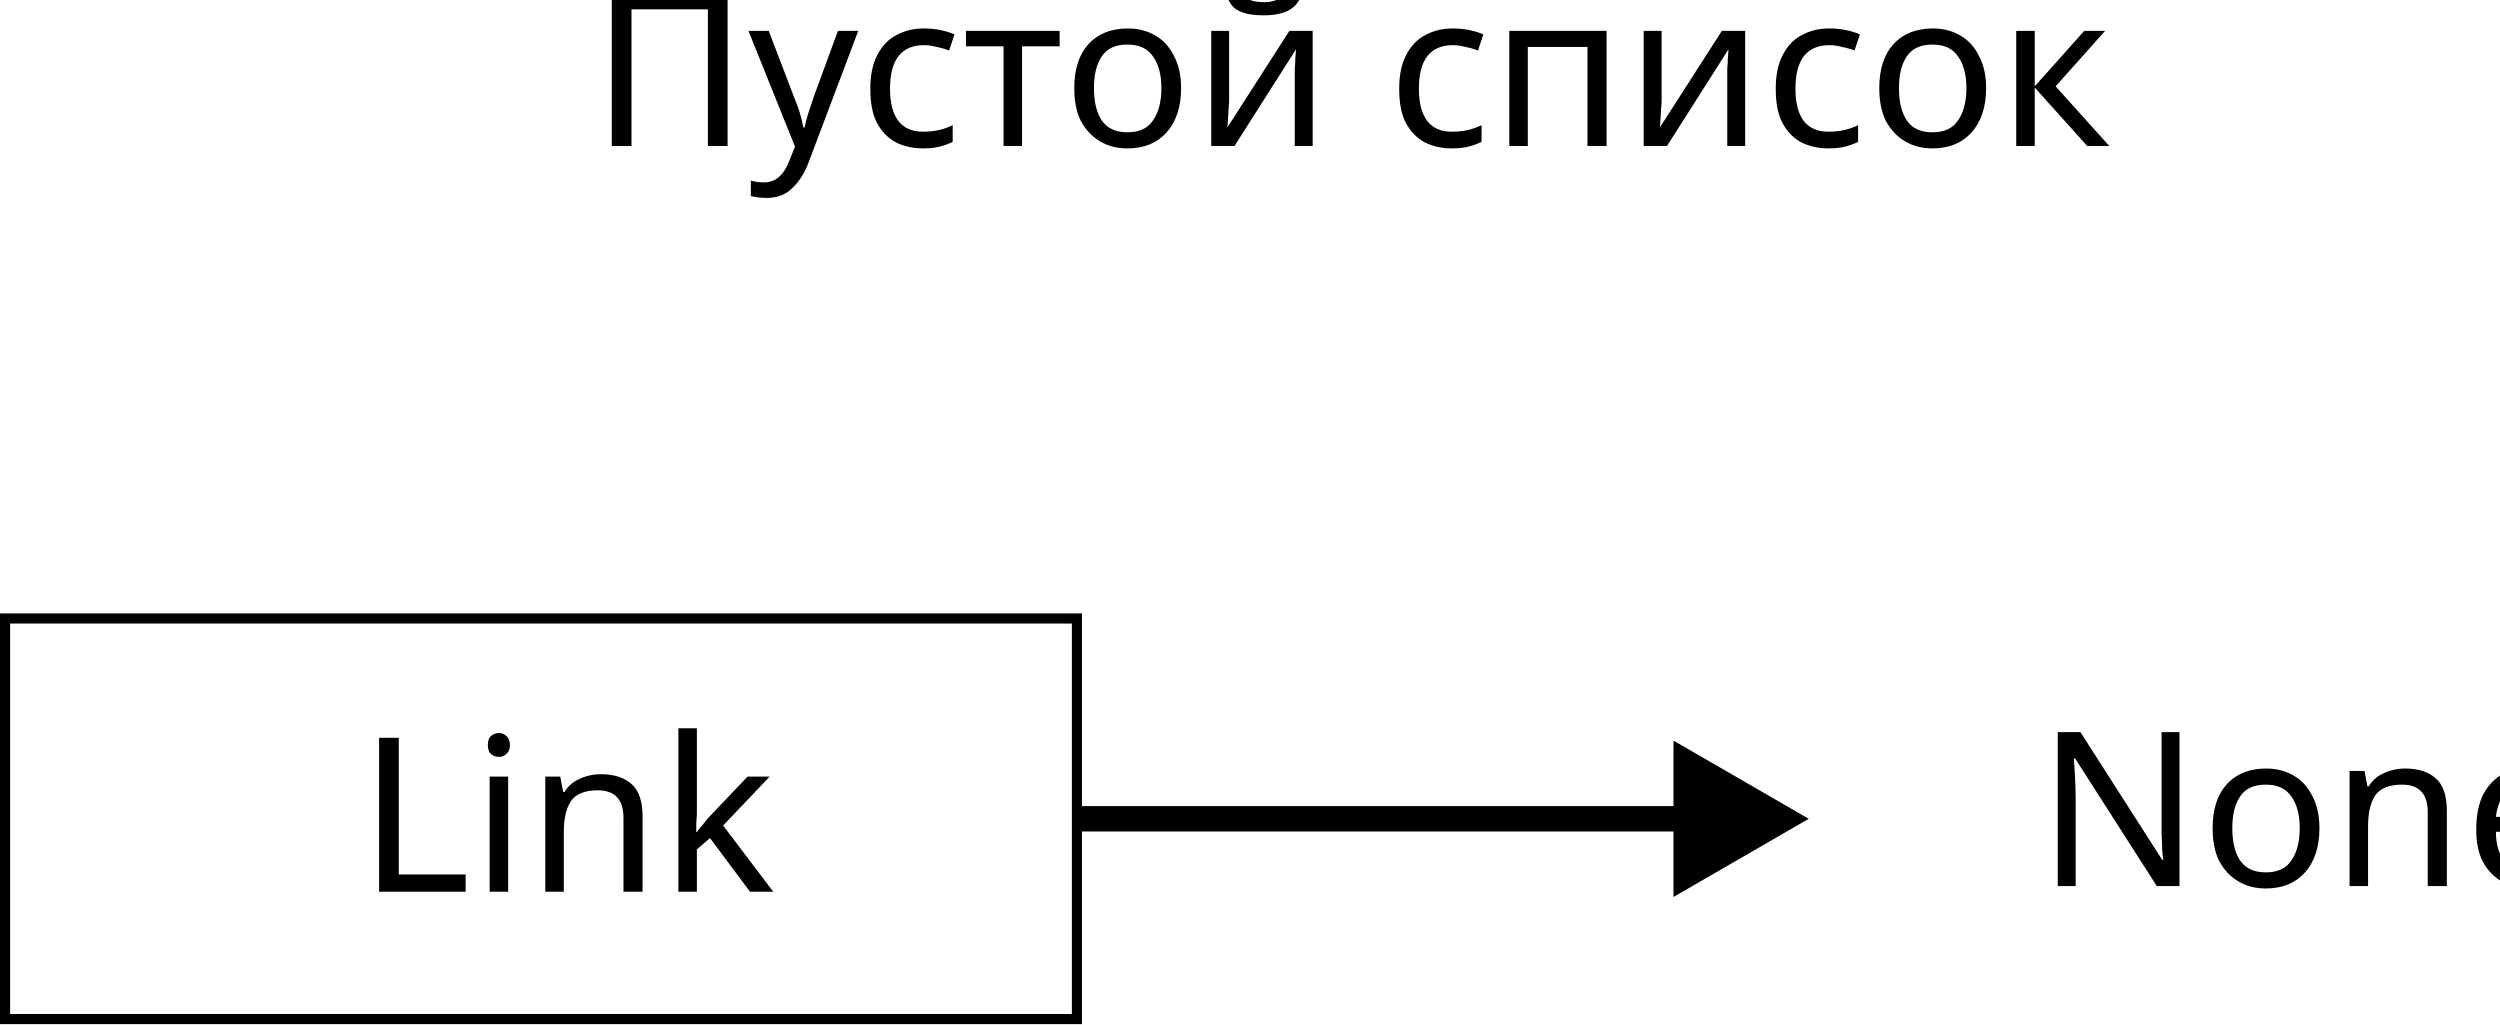
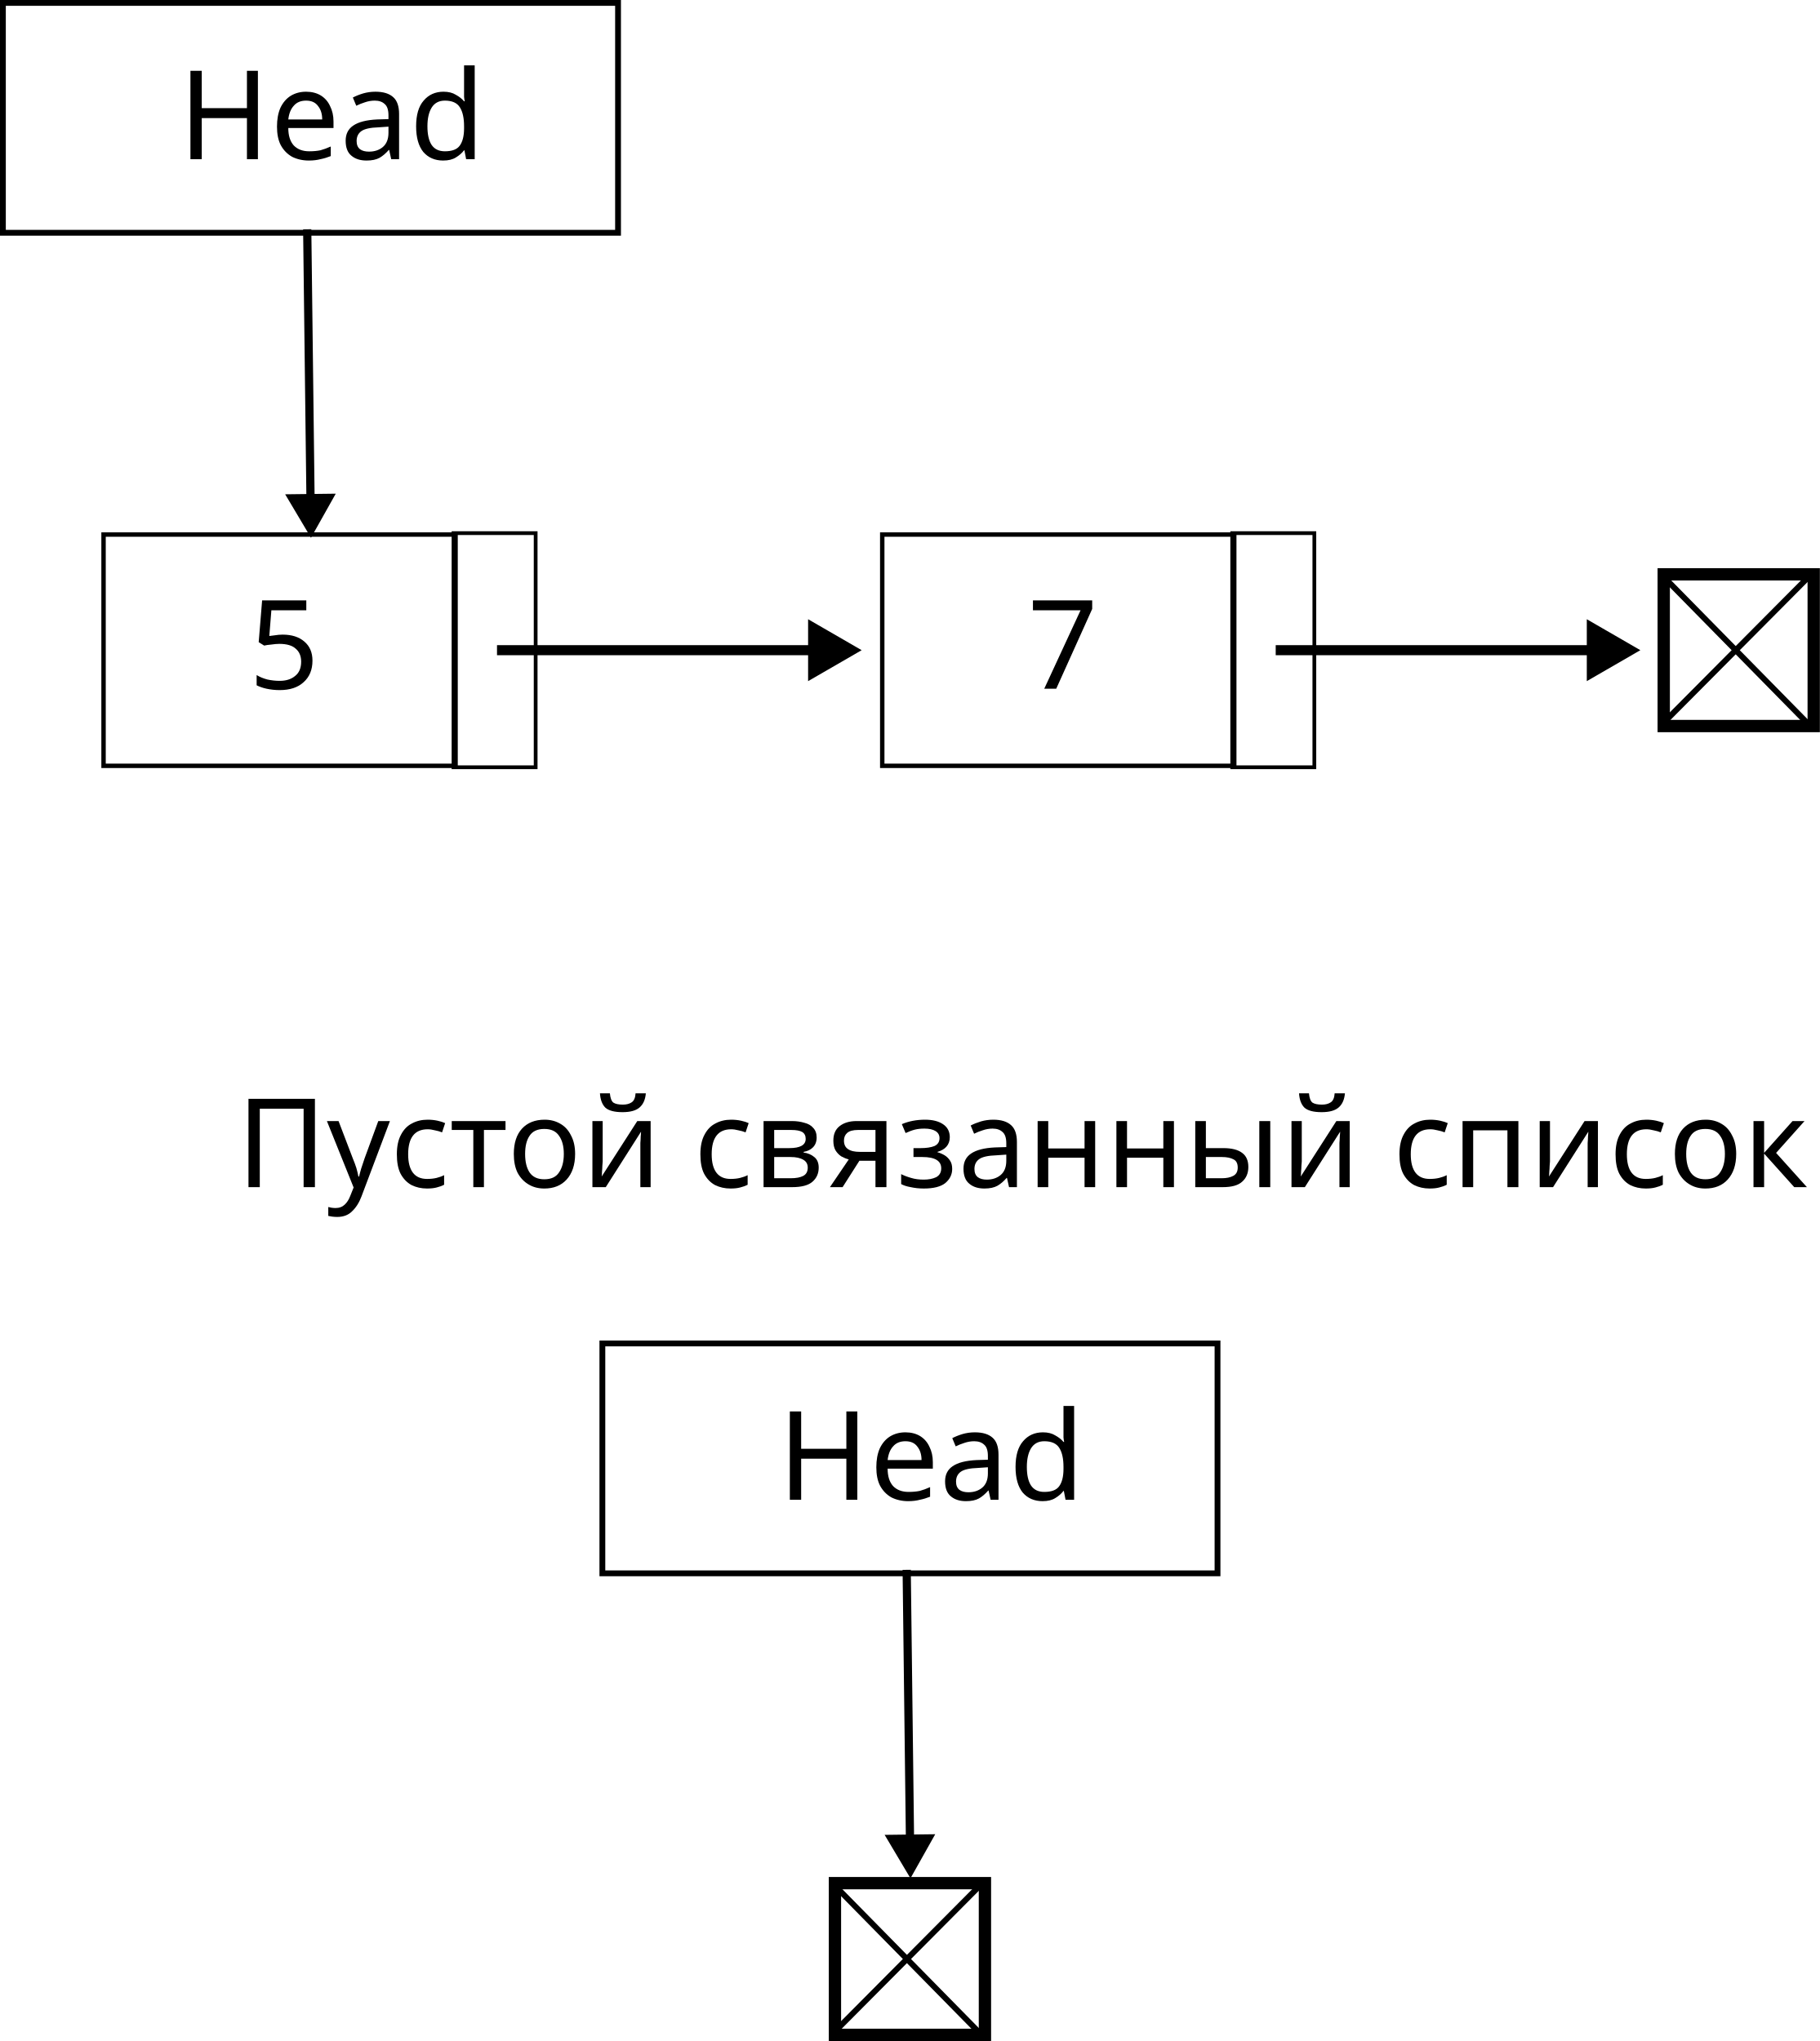
- <svg xmlns="http://www.w3.org/2000/svg" width="65.459mm" height="26.815mm" viewBox="0 0 65.459 26.815" version="1.1" id="svg2116">
+ <svg xmlns="http://www.w3.org/2000/svg" width="83.029mm" height="93.13mm" viewBox="0 0 83.029 93.13" version="1.1" id="svg2116">
  <defs id="defs2113">
-     <marker style="overflow:visible" id="TriangleStart" refX="0" refY="0" orient="auto-start-reverse" markerWidth="5.324" markerHeight="6.155" viewBox="0 0 5.324 6.155" preserveAspectRatio="xMidYMid">
-       <path transform="scale(0.5)" style="fill:#000;fill-rule:evenodd;stroke:context-stroke;stroke-width:1pt" d="M 5.77,0 -2.88,5 V -5 Z" id="path135" />
+     <marker style="overflow:visible" id="marker1973" refX="0" refY="0" orient="auto-start-reverse" markerWidth="5.324" markerHeight="6.155" viewBox="0 0 5.324 6.155" preserveAspectRatio="xMidYMid">
+       <path transform="scale(0.5)" style="fill:#000;fill-rule:evenodd;stroke:context-stroke;stroke-width:1pt" d="M 5.77,0 -2.88,5 V -5 Z" id="path1971" />
+     </marker>
+     <marker style="overflow:visible" id="TriangleStart-8" refX="0" refY="0" orient="auto-start-reverse" markerWidth="5.324" markerHeight="6.155" viewBox="0 0 5.324 6.155" preserveAspectRatio="xMidYMid">
+       <path transform="scale(0.5)" style="fill:#000;fill-rule:evenodd;stroke:context-stroke;stroke-width:1pt" d="M 5.77,0 -2.88,5 V -5 Z" id="path135-2" />
+     </marker>
+     <marker style="overflow:visible" id="TriangleStart-6" refX="0" refY="0" orient="auto-start-reverse" markerWidth="5.324" markerHeight="6.155" viewBox="0 0 5.324 6.155" preserveAspectRatio="xMidYMid">
+       <path transform="scale(0.5)" style="fill:#000;fill-rule:evenodd;stroke:context-stroke;stroke-width:1pt" d="M 5.77,0 -2.88,5 V -5 Z" id="path135-8" />
+     </marker>
+     <marker style="overflow:visible" id="marker1973-4" refX="0" refY="0" orient="auto-start-reverse" markerWidth="5.324" markerHeight="6.155" viewBox="0 0 5.324 6.155" preserveAspectRatio="xMidYMid">
+       <path transform="scale(0.5)" style="fill:#000;fill-rule:evenodd;stroke:context-stroke;stroke-width:1pt" d="M 5.77,0 -2.88,5 V -5 Z" id="path1971-4" />
    </marker>
  </defs>
-   <g id="layer1" transform="translate(-65.43169,-57.06694)">
-     <g id="g1859" transform="translate(-8.182251,-3.609963)">
-       <text xml:space="preserve" style="font-size:4.939px;line-height:1.25;font-family:sans-serif;-inkscape-font-specification:'sans-serif, Normal';stroke-width:0.265" x="89.087" y="64.497" id="text589">
-         <tspan id="tspan587" style="font-style:normal;font-variant:normal;font-weight:normal;font-stretch:normal;font-size:5.644px;font-family:Calibri;-inkscape-font-specification:'Calibri, Normal';font-variant-ligatures:normal;font-variant-caps:normal;font-variant-numeric:normal;font-variant-east-asian:normal;stroke-width:0.265" x="89.087" y="64.497">Пустой список</tspan>
+   <g id="layer1" transform="translate(-40.73764,-11.83859)">
+     <g id="g2309">
+       <rect style="fill:#000000;fill-opacity:0;stroke:#000000;stroke-width:0.265;stroke-opacity:1" id="rect835-4-7" width="28.065" height="10.489" x="40.87" y="11.971" />
+       <text xml:space="preserve" style="font-size:5.644px;line-height:1.25;font-family:Calibri;-inkscape-font-specification:'Calibri, Normal';stroke-width:0.265" x="48.878" y="19.103" id="text738">
+         <tspan id="tspan736" style="stroke-width:0.265" x="48.878" y="19.103">Head</tspan>
      </text>
-       <g id="g1591" transform="translate(21.07945,-7.708157)">
-         <g id="g1578">
-           <rect style="fill:#000000;fill-opacity:0;stroke:#000000;stroke-width:0.265;stroke-opacity:1" id="rect835-4-7" width="28.065" height="10.489" x="52.667" y="84.579" />
-           <text xml:space="preserve" style="font-size:5.644px;line-height:1.25;font-family:Calibri;-inkscape-font-specification:'Calibri, Normal';stroke-width:0.265" x="61.916" y="91.735" id="text738">
-             <tspan id="tspan736" style="stroke-width:0.265" x="61.916" y="91.735">Link</tspan>
+       <g id="g2008" transform="translate(-6.733112,-124.2898)">
+         <g id="g1982">
+           <rect style="fill:#000000;fill-opacity:0;stroke:#000000;stroke-width:0.201;stroke-opacity:1" id="rect835-4-7-2-0" width="16.06" height="10.553" x="52.195" y="160.52" />
+           <text xml:space="preserve" style="font-size:5.644px;line-height:1.25;font-family:Wingdings;-inkscape-font-specification:'Wingdings, Normal';stroke-width:0.265" x="58.82" y="167.553" id="text665-7">
+             <tspan id="tspan663-73" style="font-style:normal;font-variant:normal;font-weight:normal;font-stretch:normal;font-size:5.644px;font-family:Calibri;-inkscape-font-specification:'Calibri, Normal';font-variant-ligatures:normal;font-variant-caps:normal;font-variant-numeric:normal;font-variant-east-asian:normal;stroke-width:0.265" x="58.82" y="167.553">5</tspan>
          </text>
+           <rect style="fill:#000000;fill-opacity:0;stroke:#000000;stroke-width:0.171;stroke-dasharray:none;stroke-opacity:1" id="rect835-4-7-2-1-0" width="3.747" height="10.683" x="68.162" y="160.455" />
        </g>
-         <path style="fill:none;stroke:#000000;stroke-width:0.665;stroke-linecap:butt;stroke-linejoin:miter;stroke-dasharray:none;stroke-opacity:1;marker-end:url(#TriangleStart)" d="M 80.857,89.824 H 97.532" id="path796" />
-         <text xml:space="preserve" style="font-size:5.644px;line-height:1.25;font-family:Calibri;-inkscape-font-specification:'Calibri, Normal';stroke-width:0.265" x="105.869" y="91.585" id="text1571">
-           <tspan id="tspan1569" style="stroke-width:0.265" x="105.869" y="91.585">None</tspan>
-         </text>
+         <path style="fill:none;stroke:#000000;stroke-width:0.459;stroke-linecap:butt;stroke-linejoin:miter;stroke-dasharray:none;stroke-opacity:1;marker-end:url(#TriangleStart-8)" d="m 70.146,165.796 h 15.007" id="path757" />
      </g>
+       <g id="g1745" transform="translate(-44.95928,-132.3326)">
+         <rect style="fill:none;stroke:#000000;stroke-width:0.562;stroke-dasharray:none" id="rect1736" width="6.843" height="6.922" x="161.602" y="170.378" />
+         <path style="fill:none;stroke:#000000;stroke-width:0.265px;stroke-linecap:butt;stroke-linejoin:miter;stroke-opacity:1" d="m 161.484,170.378 6.804,6.922" id="path1738" />
+         <path style="fill:none;stroke:#000000;stroke-width:0.265px;stroke-linecap:butt;stroke-linejoin:miter;stroke-opacity:1" d="m 161.563,177.182 6.646,-6.686" id="path1740" />
+       </g>
+       <g id="g2008-8" transform="translate(28.79389,-124.2898)">
+         <g id="g1982-6">
+           <rect style="fill:#000000;fill-opacity:0;stroke:#000000;stroke-width:0.201;stroke-opacity:1" id="rect835-4-7-2-0-8" width="16.06" height="10.553" x="52.195" y="160.52" />
+           <text xml:space="preserve" style="font-size:5.644px;line-height:1.25;font-family:Wingdings;-inkscape-font-specification:'Wingdings, Normal';stroke-width:0.265" x="58.82" y="167.553" id="text665-7-6">
+             <tspan id="tspan663-73-2" style="font-style:normal;font-variant:normal;font-weight:normal;font-stretch:normal;font-size:5.644px;font-family:Calibri;-inkscape-font-specification:'Calibri, Normal';font-variant-ligatures:normal;font-variant-caps:normal;font-variant-numeric:normal;font-variant-east-asian:normal;stroke-width:0.265" x="58.82" y="167.553">7</tspan>
+           </text>
+           <rect style="fill:#000000;fill-opacity:0;stroke:#000000;stroke-width:0.171;stroke-dasharray:none;stroke-opacity:1" id="rect835-4-7-2-1-0-7" width="3.747" height="10.683" x="68.162" y="160.455" />
+         </g>
+         <path style="fill:none;stroke:#000000;stroke-width:0.459;stroke-linecap:butt;stroke-linejoin:miter;stroke-dasharray:none;stroke-opacity:1;marker-end:url(#TriangleStart-6)" d="m 70.146,165.796 h 15.007" id="path757-7" />
+       </g>
+       <path style="fill:none;stroke:#000000;stroke-width:0.375;stroke-linecap:butt;stroke-linejoin:miter;stroke-dasharray:none;stroke-opacity:1;marker-end:url(#marker1973)" d="M 54.754,22.301 54.91,35.044" id="path1778" />
+     </g>
+     <g id="g2383">
+       <text xml:space="preserve" style="font-size:4.939px;line-height:1.25;font-family:sans-serif;-inkscape-font-specification:'sans-serif, Normal';stroke-width:0.265" x="51.529" y="66.004" id="text589">
+         <tspan id="tspan587" style="font-style:normal;font-variant:normal;font-weight:normal;font-stretch:normal;font-size:5.644px;font-family:Calibri;-inkscape-font-specification:'Calibri, Normal';font-variant-ligatures:normal;font-variant-caps:normal;font-variant-numeric:normal;font-variant-east-asian:normal;stroke-width:0.265" x="51.529" y="66.004">Пустой связанный список</tspan>
+       </text>
+       <g id="g1745-5" transform="translate(-82.77144,-72.61219)">
+         <rect style="fill:none;stroke:#000000;stroke-width:0.562;stroke-dasharray:none" id="rect1736-3" width="6.843" height="6.922" x="161.602" y="170.378" />
+         <path style="fill:none;stroke:#000000;stroke-width:0.265px;stroke-linecap:butt;stroke-linejoin:miter;stroke-opacity:1" d="m 161.484,170.378 6.804,6.922" id="path1738-3" />
+         <path style="fill:none;stroke:#000000;stroke-width:0.265px;stroke-linecap:butt;stroke-linejoin:miter;stroke-opacity:1" d="m 161.563,177.182 6.646,-6.686" id="path1740-8" />
+       </g>
+       <rect style="fill:#000000;fill-opacity:0;stroke:#000000;stroke-width:0.265;stroke-opacity:1" id="rect835-4-7-7" width="28.065" height="10.489" x="68.22" y="73.14" />
+       <text xml:space="preserve" style="font-size:5.644px;line-height:1.25;font-family:Calibri;-inkscape-font-specification:'Calibri, Normal';stroke-width:0.265" x="76.228" y="80.272" id="text738-0">
+         <tspan id="tspan736-7" style="stroke-width:0.265" x="76.228" y="80.272">Head</tspan>
+       </text>
+       <path style="fill:none;stroke:#000000;stroke-width:0.375;stroke-linecap:butt;stroke-linejoin:miter;stroke-dasharray:none;stroke-opacity:1;marker-end:url(#marker1973-4)" d="M 82.104,83.47 82.26,96.213" id="path1778-9" />
    </g>
  </g>
</svg>
